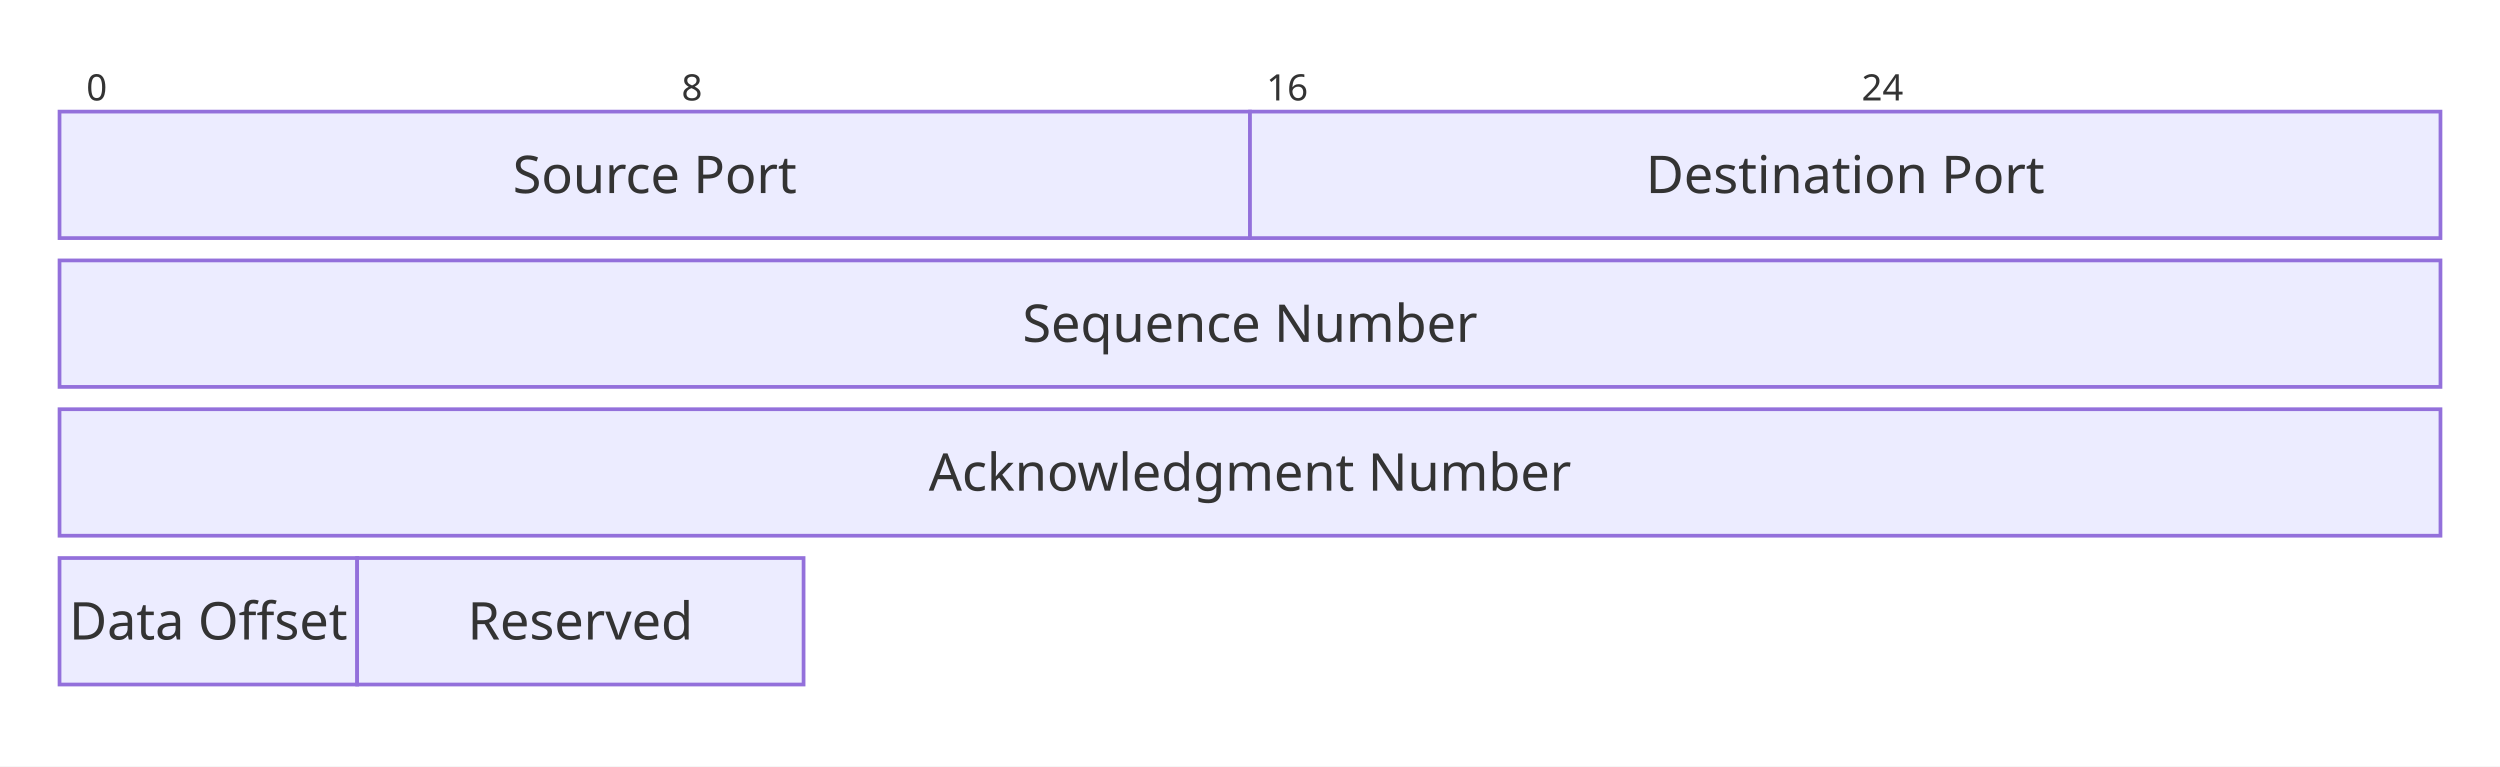
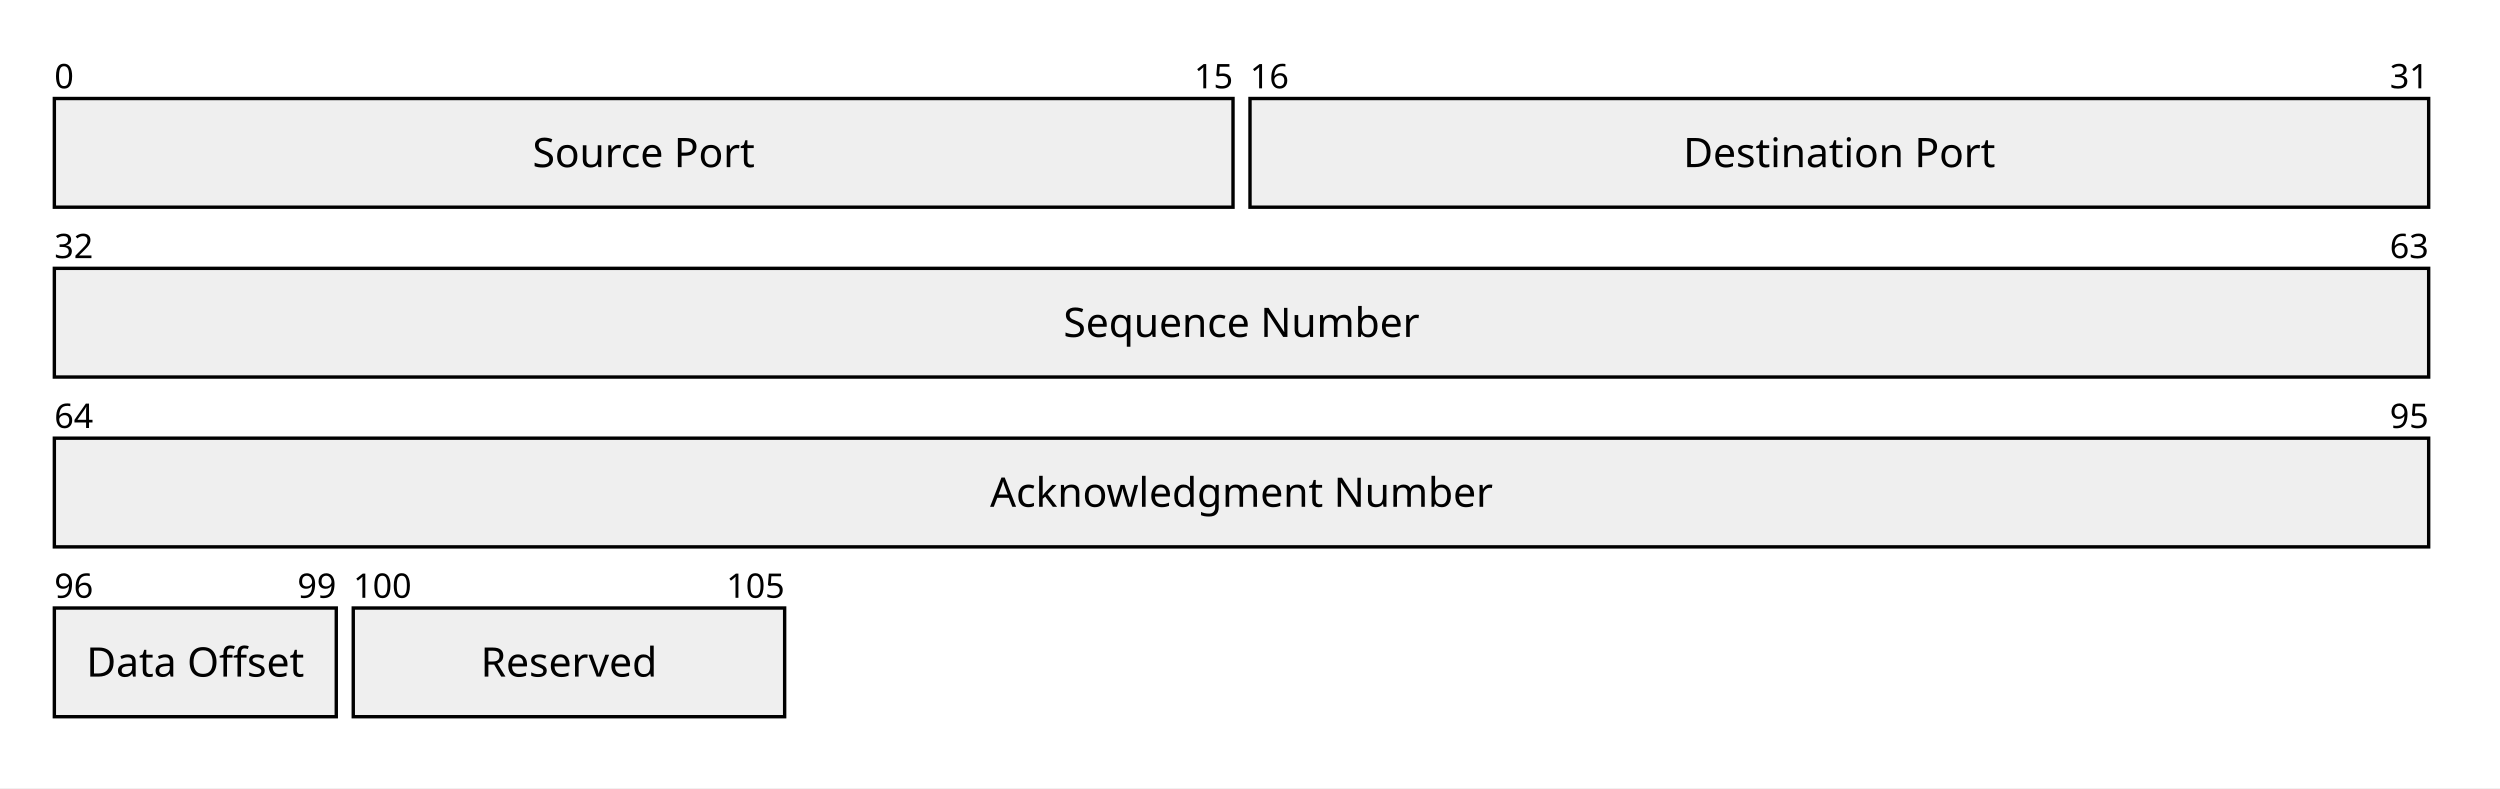
- <svg xmlns="http://www.w3.org/2000/svg" role="img" width="672" height="206" viewBox="0 0 672 206" font-family="sans-serif" font-size="14">
+ <svg xmlns="http://www.w3.org/2000/svg" role="img" width="736" height="232" viewBox="0 0 736 232" font-family="sans-serif" font-size="14">
  <rect width="100%" height="100%" fill="#ffffff" />
-   <text x="26" y="27" fill="#333333" text-anchor="middle" font-size="9.8">0</text>
-   <text x="186" y="27" fill="#333333" text-anchor="middle" font-size="9.8">8</text>
-   <text x="346" y="27" fill="#333333" text-anchor="middle" font-size="9.8">16</text>
-   <text x="506" y="27" fill="#333333" text-anchor="middle" font-size="9.8">24</text>
-   <rect x="16" y="30" width="320" height="34" fill="#ECECFF" stroke="#9370DB" />
-   <text x="176" y="51.9" fill="#333333" text-anchor="middle">Source Port</text>
-   <rect x="336" y="30" width="320" height="34" fill="#ECECFF" stroke="#9370DB" />
-   <text x="496" y="51.9" fill="#333333" text-anchor="middle">Destination Port</text>
-   <rect x="16" y="70" width="640" height="34" fill="#ECECFF" stroke="#9370DB" />
-   <text x="336" y="91.9" fill="#333333" text-anchor="middle">Sequence Number</text>
-   <rect x="16" y="110" width="640" height="34" fill="#ECECFF" stroke="#9370DB" />
-   <text x="336" y="131.9" fill="#333333" text-anchor="middle">Acknowledgment Number</text>
-   <rect x="16" y="150" width="80" height="34" fill="#ECECFF" stroke="#9370DB" />
-   <text x="56" y="171.9" fill="#333333" text-anchor="middle">Data Offset</text>
-   <rect x="96" y="150" width="120" height="34" fill="#ECECFF" stroke="#9370DB" />
-   <text x="156" y="171.9" fill="#333333" text-anchor="middle">Reserved</text>
+   <rect x="16" y="29" width="347" height="32" fill="#efefef" stroke="#000000" />
+   <text fill="#000000" font-size="12" text-anchor="middle">
+     <tspan x="189.5" y="49.2">Source Port</tspan>
+   </text>
+   <text x="16" y="26" fill="#000000" font-size="10">0</text>
+   <text x="363" y="26" fill="#000000" font-size="10" text-anchor="end">15</text>
+   <rect x="368" y="29" width="347" height="32" fill="#efefef" stroke="#000000" />
+   <text fill="#000000" font-size="12" text-anchor="middle">
+     <tspan x="541.5" y="49.2">Destination Port</tspan>
+   </text>
+   <text x="368" y="26" fill="#000000" font-size="10">16</text>
+   <text x="715" y="26" fill="#000000" font-size="10" text-anchor="end">31</text>
+   <rect x="16" y="79" width="699" height="32" fill="#efefef" stroke="#000000" />
+   <text fill="#000000" font-size="12" text-anchor="middle">
+     <tspan x="365.5" y="99.2">Sequence Number</tspan>
+   </text>
+   <text x="16" y="76" fill="#000000" font-size="10">32</text>
+   <text x="715" y="76" fill="#000000" font-size="10" text-anchor="end">63</text>
+   <rect x="16" y="129" width="699" height="32" fill="#efefef" stroke="#000000" />
+   <text fill="#000000" font-size="12" text-anchor="middle">
+     <tspan x="365.5" y="149.2">Acknowledgment Number</tspan>
+   </text>
+   <text x="16" y="126" fill="#000000" font-size="10">64</text>
+   <text x="715" y="126" fill="#000000" font-size="10" text-anchor="end">95</text>
+   <rect x="16" y="179" width="83" height="32" fill="#efefef" stroke="#000000" />
+   <text fill="#000000" font-size="12" text-anchor="middle">
+     <tspan x="57.5" y="199.2">Data Offset</tspan>
+   </text>
+   <text x="16" y="176" fill="#000000" font-size="10">96</text>
+   <text x="99" y="176" fill="#000000" font-size="10" text-anchor="end">99</text>
+   <rect x="104" y="179" width="127" height="32" fill="#efefef" stroke="#000000" />
+   <text fill="#000000" font-size="12" text-anchor="middle">
+     <tspan x="167.5" y="199.2">Reserved</tspan>
+   </text>
+   <text x="104" y="176" fill="#000000" font-size="10">100</text>
+   <text x="231" y="176" fill="#000000" font-size="10" text-anchor="end">105</text>
</svg>
